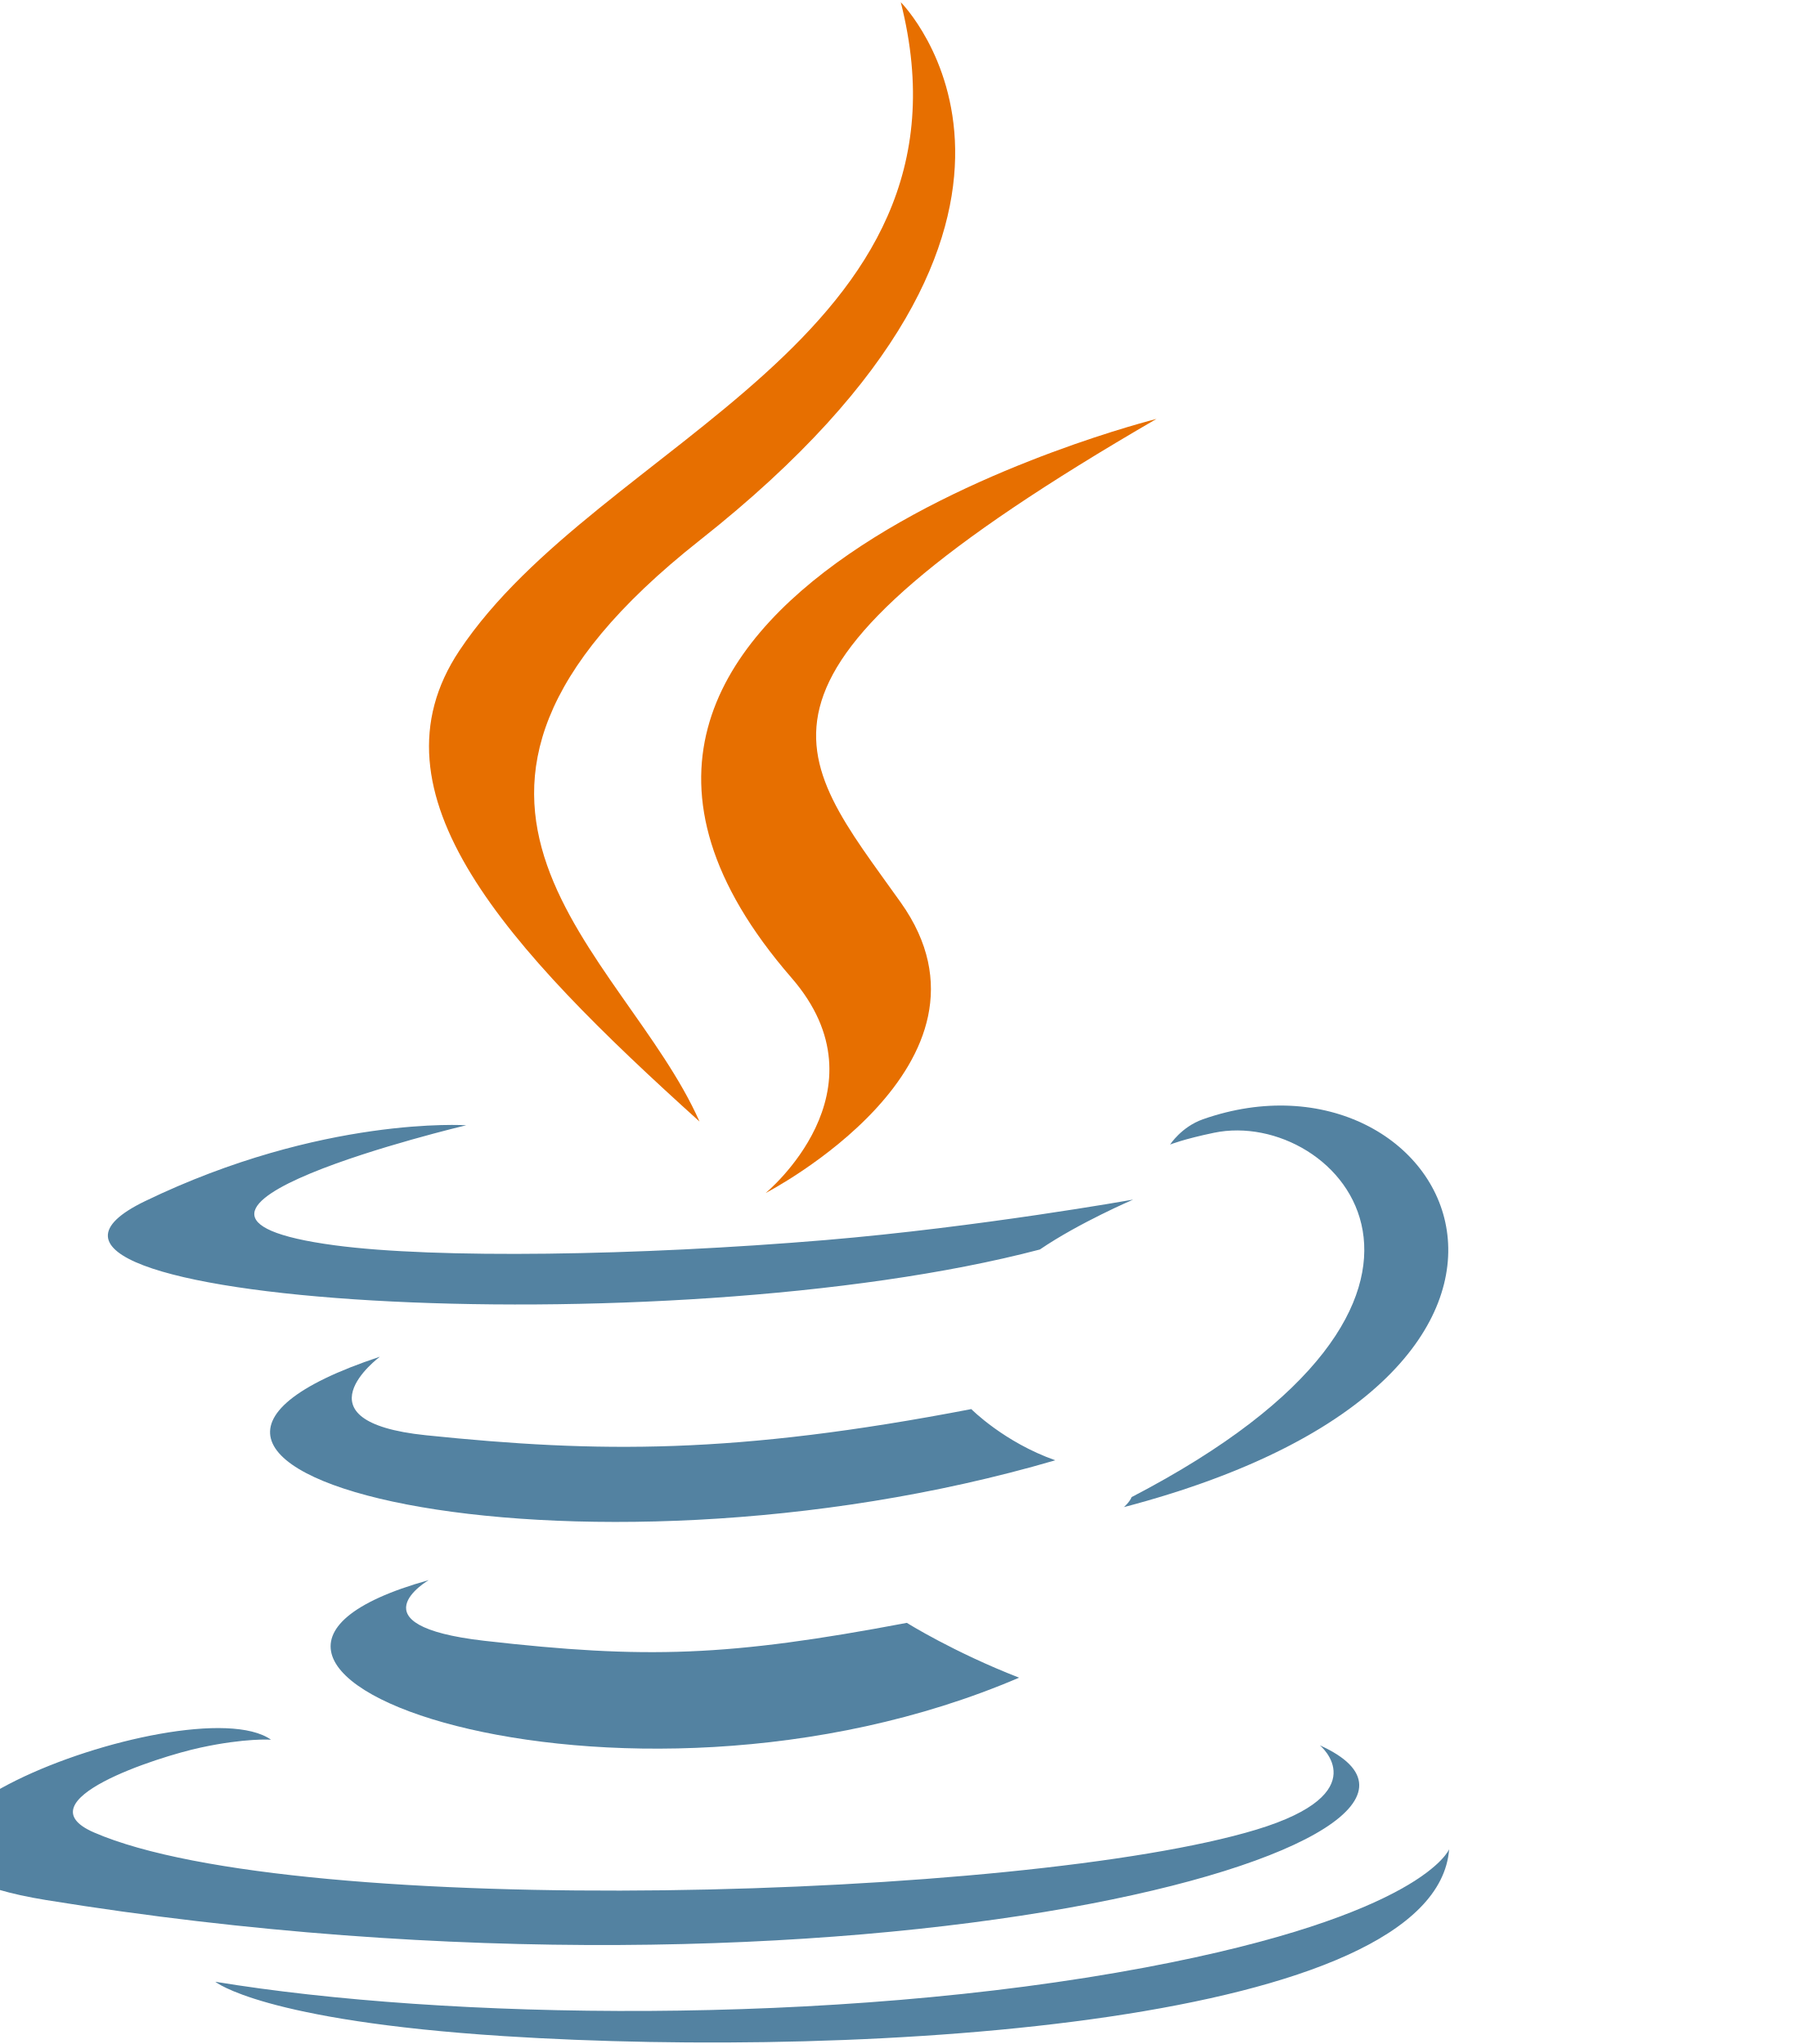
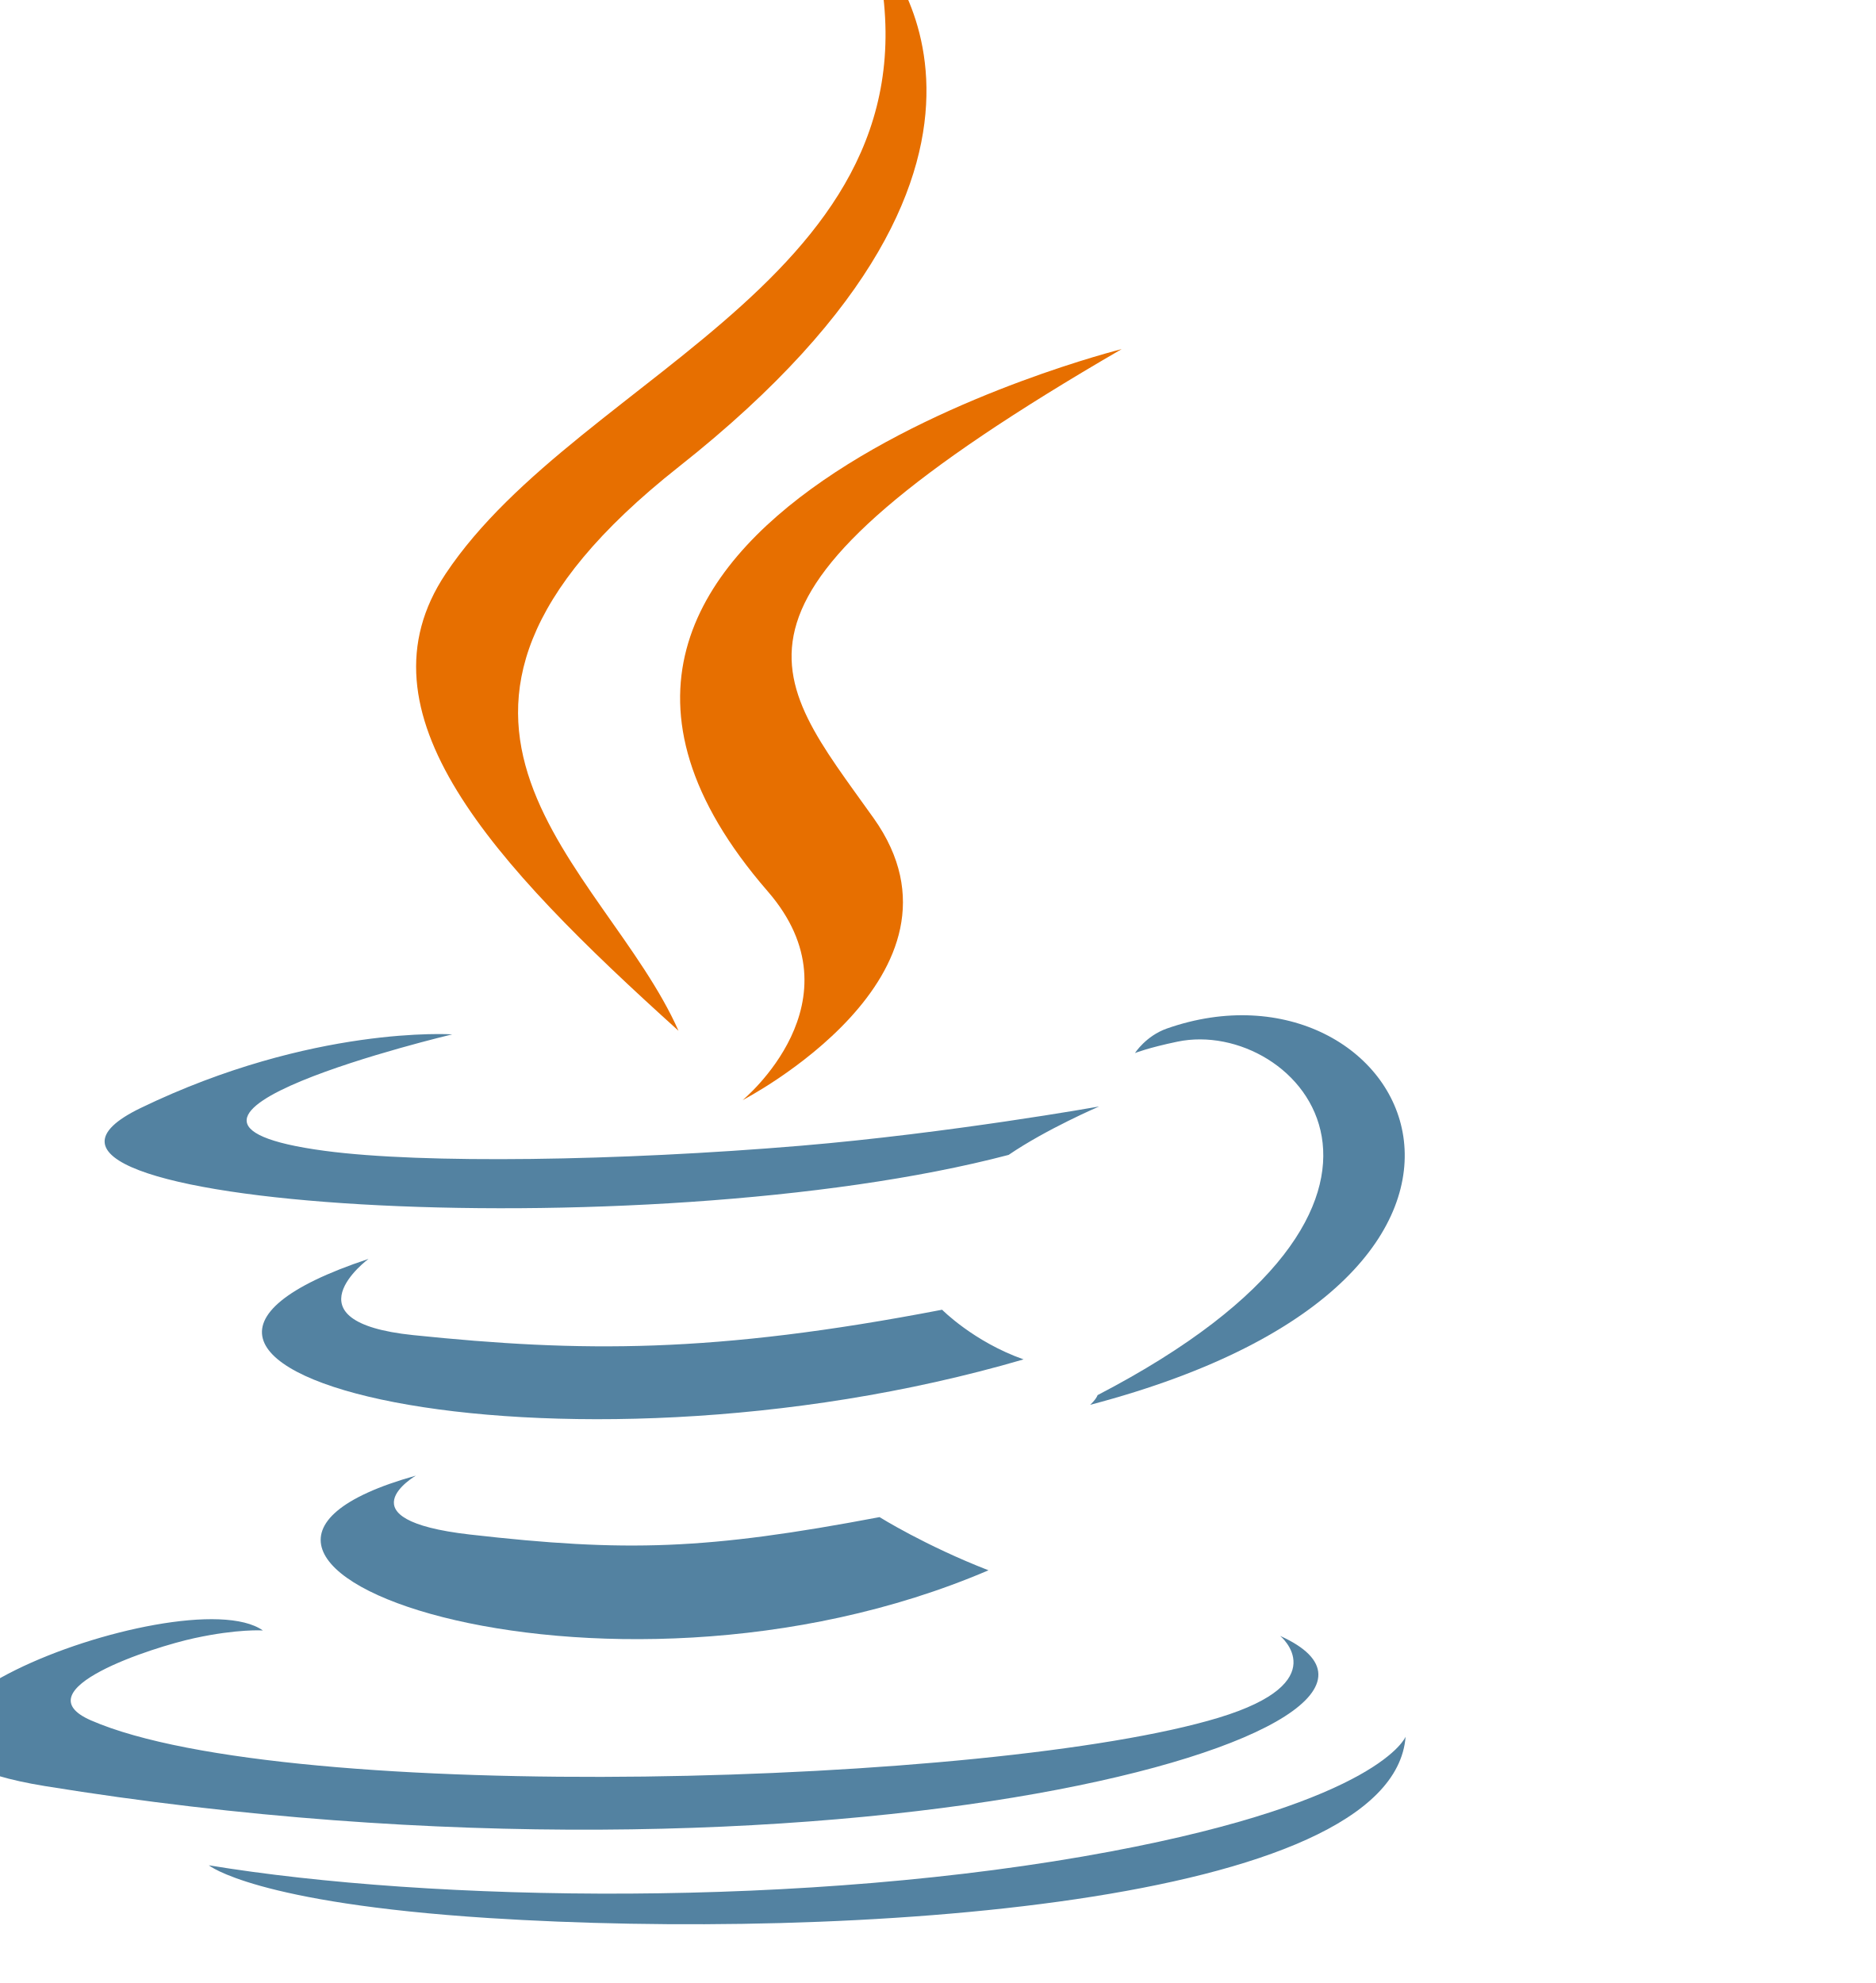
- <svg xmlns="http://www.w3.org/2000/svg" width="40" height="45" viewBox="10 0 256 346" preserveAspectRatio="xMinYMin meet">
+ <svg xmlns="http://www.w3.org/2000/svg" width="35" height="37" viewBox="10 10 256 346" preserveAspectRatio="xMinYMin meet">
  <path d="M82.554 267.473s-13.198 7.675 9.393 10.272c27.369 3.122 41.356 2.675 71.517-3.034 0 0 7.93 4.972 19.003 9.279-67.611 28.977-153.019-1.679-99.913-16.517M74.292 229.659s-14.803 10.958 7.805 13.296c29.236 3.016 52.324 3.263 92.276-4.43 0 0 5.526 5.602 14.215 8.666-81.747 23.904-172.798 1.885-114.296-17.532" fill="#5382A1" />
  <path d="M143.942 165.515c16.66 19.18-4.377 36.44-4.377 36.44s42.301-21.837 22.874-49.183c-18.144-25.5-32.059-38.172 43.268-81.858 0 0-118.238 29.53-61.765 94.6" fill="#E76F00" />
  <path d="M233.364 295.442s9.767 8.047-10.757 14.273c-39.026 11.823-162.432 15.393-196.714.471-12.323-5.36 10.787-12.8 18.056-14.362 7.581-1.644 11.914-1.337 11.914-1.337-13.705-9.655-88.583 18.957-38.034 27.15 137.853 22.356 251.292-10.066 215.535-26.195M88.9 190.48s-62.771 14.91-22.228 20.323c17.118 2.292 51.243 1.774 83.03-.89 25.978-2.19 52.063-6.85 52.063-6.85s-9.16 3.923-15.787 8.448c-63.744 16.765-186.886 8.966-151.435-8.183 29.981-14.492 54.358-12.848 54.358-12.848M201.506 253.422c64.8-33.672 34.839-66.03 13.927-61.67-5.126 1.066-7.411 1.99-7.411 1.99s1.903-2.98 5.537-4.27c41.37-14.545 73.187 42.897-13.355 65.647 0 .001 1.003-.895 1.302-1.697" fill="#5382A1" />
  <path d="M162.439.371s35.887 35.9-34.037 91.101c-56.071 44.282-12.786 69.53-.023 98.377-32.73-29.53-56.75-55.526-40.635-79.72C111.395 74.612 176.918 57.393 162.439.37" fill="#E76F00" />
  <path d="M95.268 344.665c62.199 3.982 157.712-2.209 159.974-31.64 0 0-4.348 11.158-51.404 20.018-53.088 9.99-118.564 8.824-157.399 2.421.001 0 7.95 6.58 48.83 9.201" fill="#5382A1" />
</svg>
